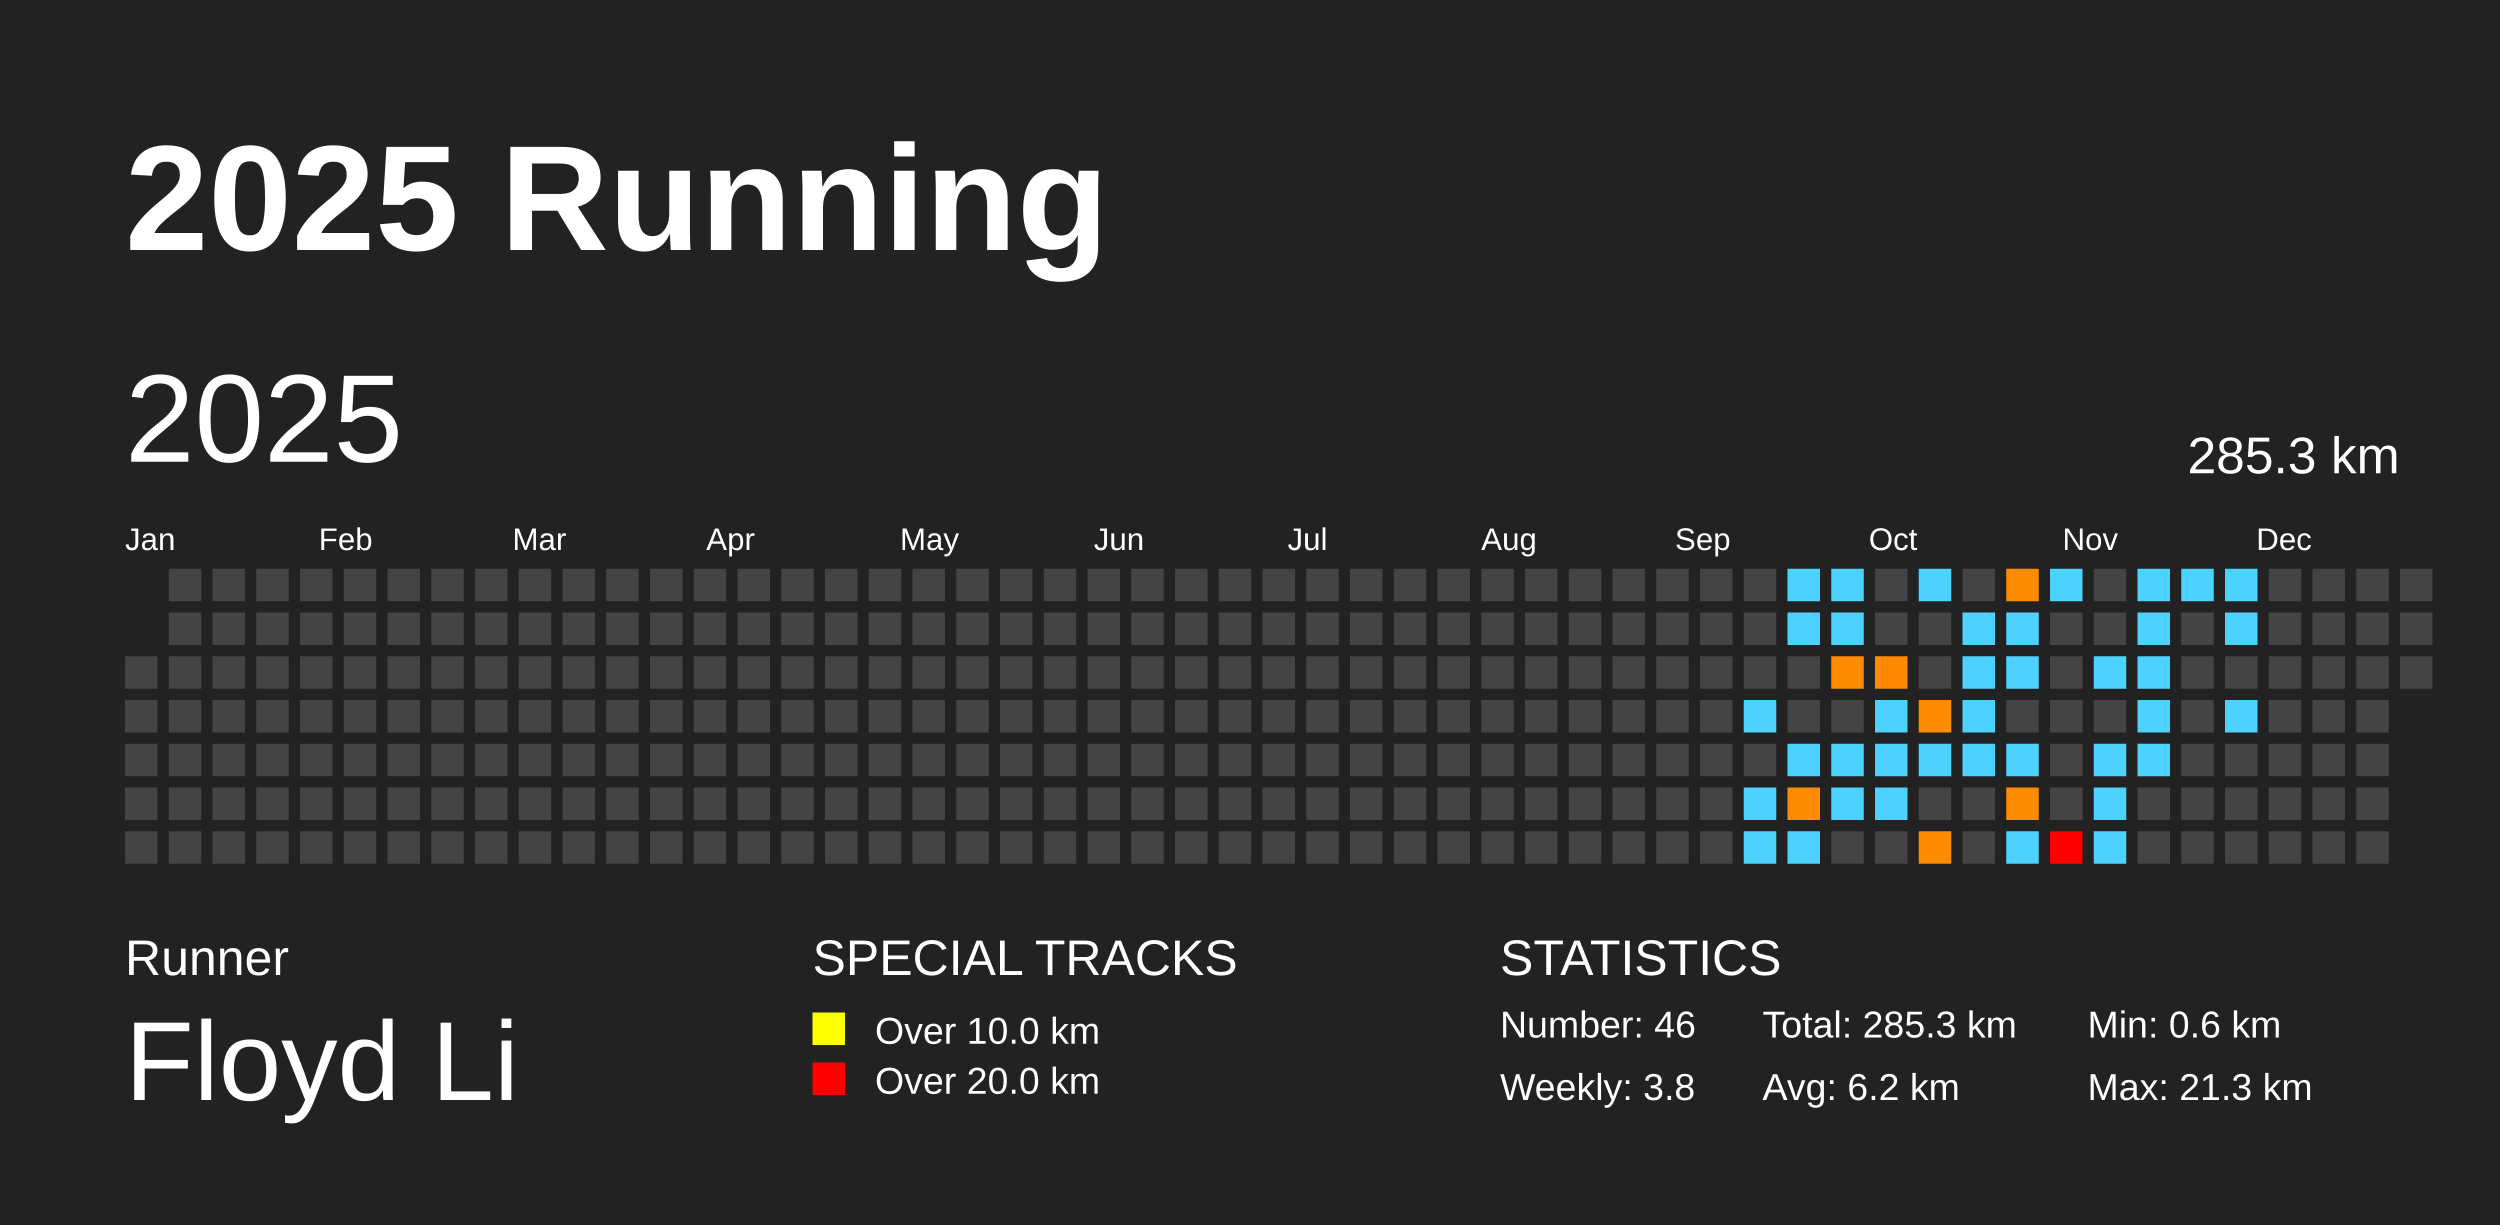
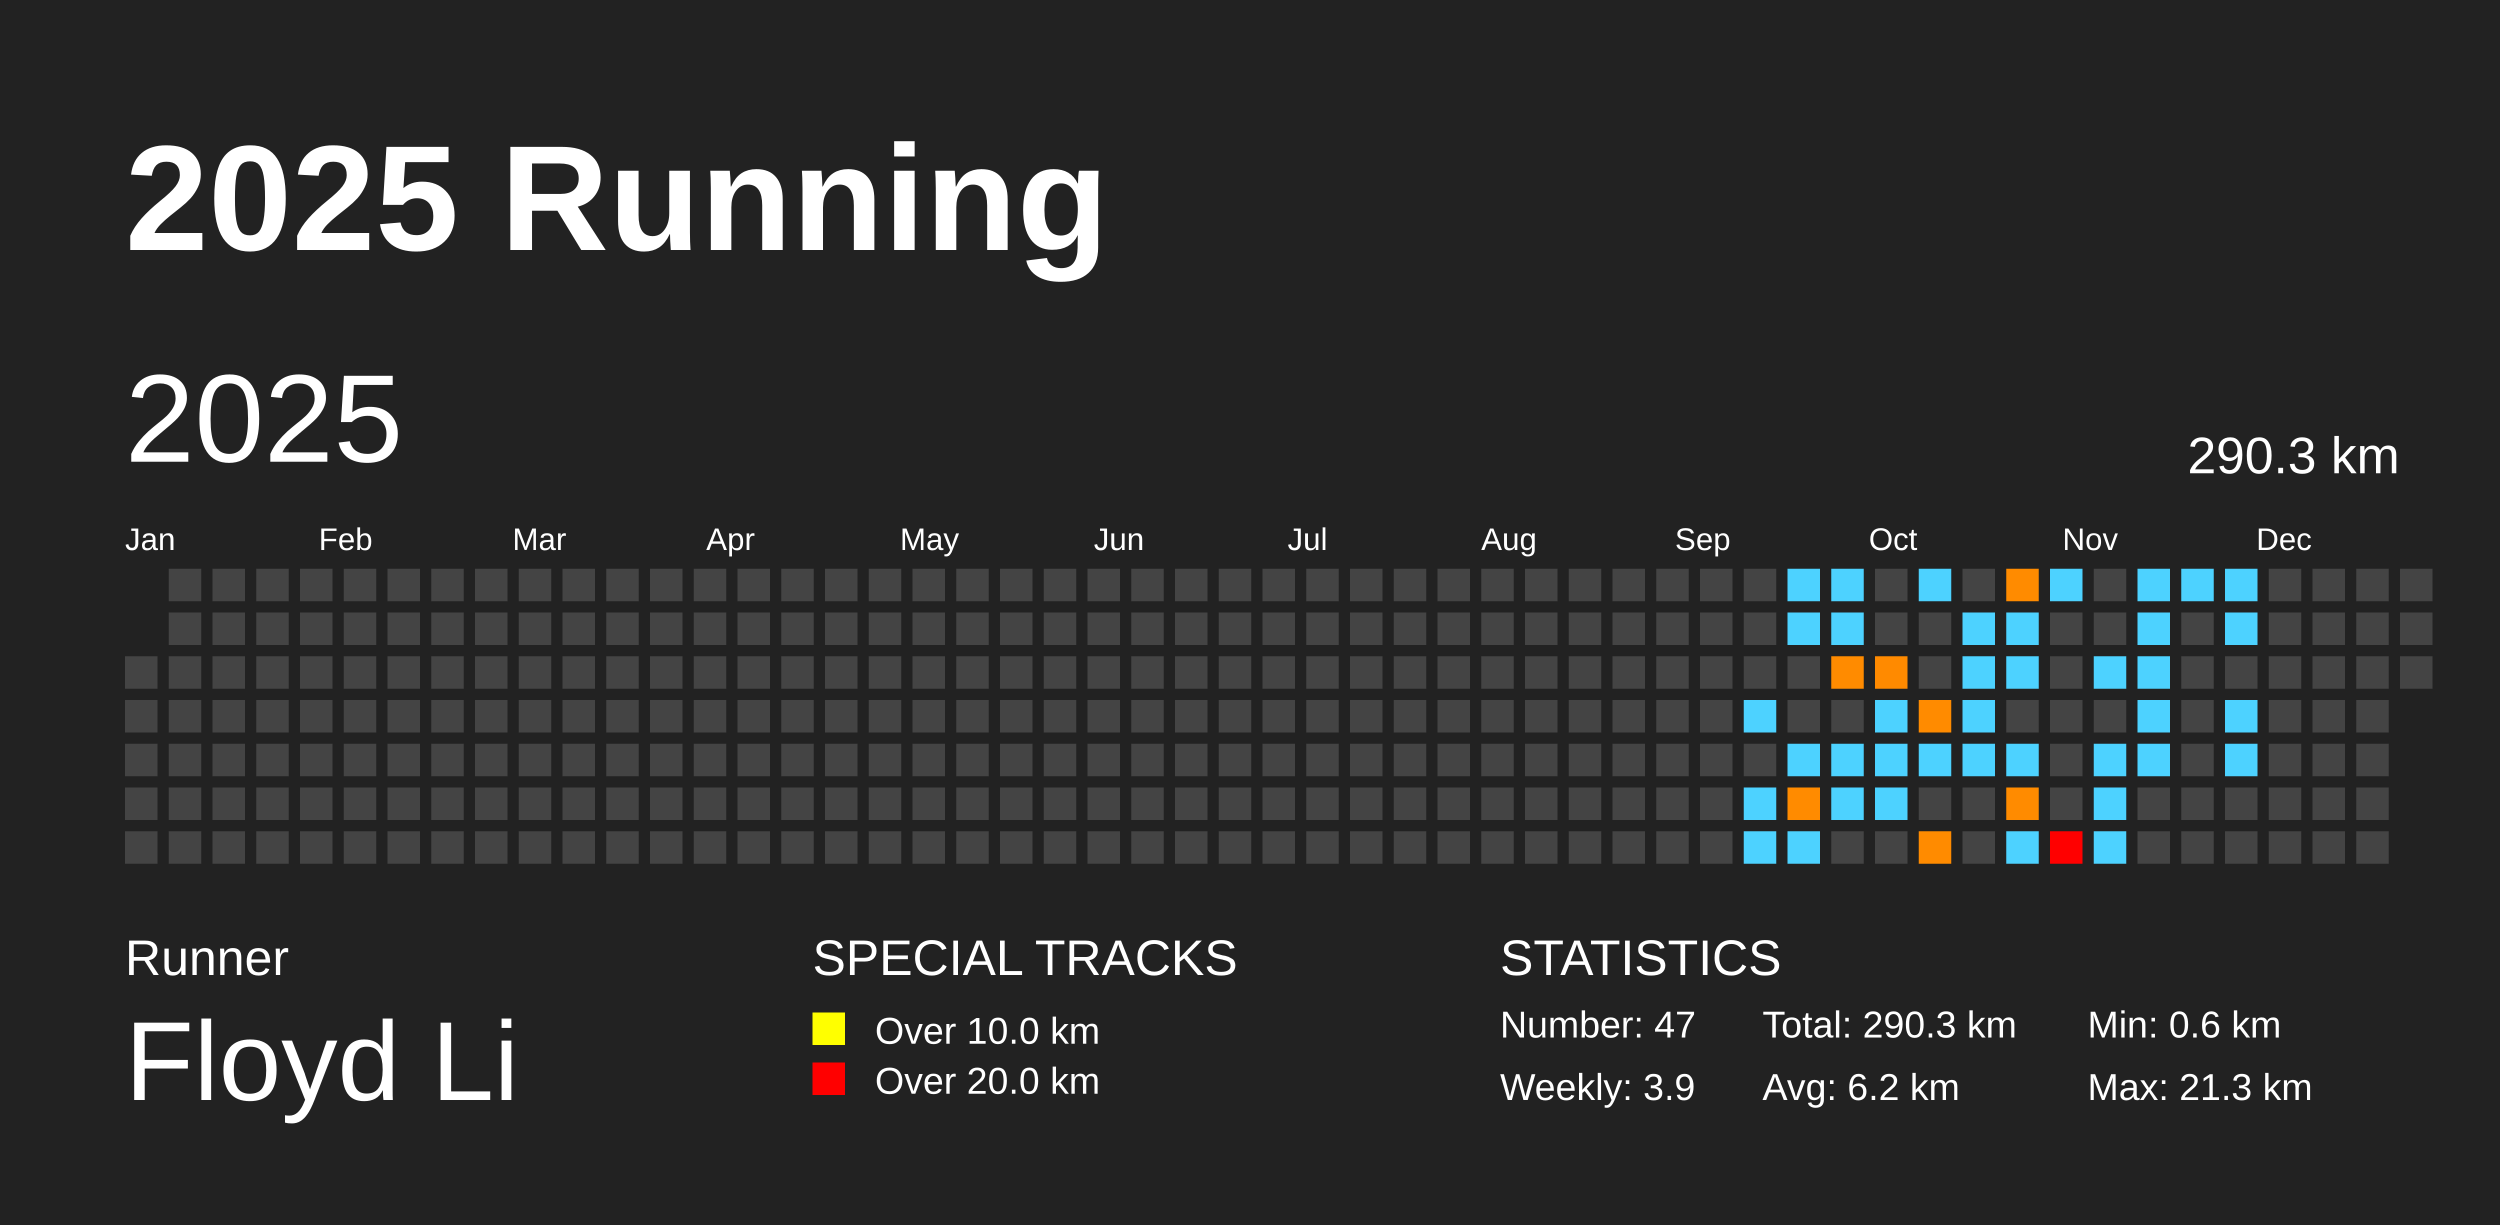
<svg xmlns="http://www.w3.org/2000/svg" baseProfile="full" height="98mm" version="1.1" viewBox="0,0,200,98" width="200mm">
  <defs />
  <rect fill="#222222" height="98" width="200" x="0" y="0" />
  <text fill="#FFFFFF" style="font-size:12px; font-family:Arial; font-weight:bold;" x="10" y="20">2025 Running</text>
  <text fill="#FFFFFF" style="font-size:4px; font-family:Arial" x="10" y="78">Runner</text>
  <text fill="#FFFFFF" style="font-size:9px; font-family:Arial" x="10" y="88">Floyd Li</text>
  <text fill="#FFFFFF" style="font-size:4px; font-family:Arial" x="65" y="78">SPECIAL TRACKS</text>
  <rect fill="yellow" height="2.6" width="2.6" x="65" y="81" />
  <text fill="#FFFFFF" style="font-size:3px; font-family:Arial" x="70" y="83.5">Over 10.0 km</text>
  <rect fill="red" height="2.6" width="2.6" x="65" y="85" />
  <text fill="#FFFFFF" style="font-size:3px; font-family:Arial" x="70" y="87.5">Over 20.0 km</text>
  <text fill="#FFFFFF" style="font-size:4px; font-family:Arial" x="120" y="78">STATISTICS</text>
-   <text fill="#FFFFFF" style="font-size:3px; font-family:Arial" x="120" y="83">Number: 46</text>
-   <text fill="#FFFFFF" style="font-size:3px; font-family:Arial" x="120" y="88">Weekly: 3.8</text>
-   <text fill="#FFFFFF" style="font-size:3px; font-family:Arial" x="141" y="83">Total: 285.3 km</text>
+   <text fill="#FFFFFF" style="font-size:3px; font-family:Arial" x="120" y="83">Number: 47</text>
+   <text fill="#FFFFFF" style="font-size:3px; font-family:Arial" x="120" y="88">Weekly: 3.9</text>
+   <text fill="#FFFFFF" style="font-size:3px; font-family:Arial" x="141" y="83">Total: 290.3 km</text>
  <text fill="#FFFFFF" style="font-size:3px; font-family:Arial" x="141" y="88">Avg: 6.2 km</text>
  <text fill="#FFFFFF" style="font-size:3px; font-family:Arial" x="167" y="83">Min: 0.6 km</text>
  <text fill="#FFFFFF" style="font-size:3px; font-family:Arial" x="167" y="88">Max: 21.3 km</text>
  <text dominant-baseline="hanging" fill="#FFFFFF" style="font-size:10.0px; font-family:Arial;" x="10" y="30">2025</text>
-   <text dominant-baseline="hanging" fill="#FFFFFF" style="font-size:4.125px; font-family:Arial;" x="175" y="35">285.3 km</text>
+   <text dominant-baseline="hanging" fill="#FFFFFF" style="font-size:4.125px; font-family:Arial;" x="175" y="35">290.3 km</text>
  <text fill="#FFFFFF" style="font-size:2.5px; font-family:Arial" x="10.0" y="44">Jan</text>
  <text fill="#FFFFFF" style="font-size:2.5px; font-family:Arial" x="25.5" y="44">Feb</text>
  <text fill="#FFFFFF" style="font-size:2.5px; font-family:Arial" x="41.0" y="44">Mar</text>
  <text fill="#FFFFFF" style="font-size:2.5px; font-family:Arial" x="56.5" y="44">Apr</text>
  <text fill="#FFFFFF" style="font-size:2.5px; font-family:Arial" x="72.0" y="44">May</text>
  <text fill="#FFFFFF" style="font-size:2.5px; font-family:Arial" x="87.5" y="44">Jun</text>
  <text fill="#FFFFFF" style="font-size:2.5px; font-family:Arial" x="103.0" y="44">Jul</text>
  <text fill="#FFFFFF" style="font-size:2.5px; font-family:Arial" x="118.5" y="44">Aug</text>
  <text fill="#FFFFFF" style="font-size:2.5px; font-family:Arial" x="134.0" y="44">Sep</text>
  <text fill="#FFFFFF" style="font-size:2.5px; font-family:Arial" x="149.5" y="44">Oct</text>
  <text fill="#FFFFFF" style="font-size:2.5px; font-family:Arial" x="165.0" y="44">Nov</text>
  <text fill="#FFFFFF" style="font-size:2.5px; font-family:Arial" x="180.5" y="44">Dec</text>
  <rect fill="#444444" height="2.6" width="2.6" x="10.0" y="52.5" />
  <rect fill="#444444" height="2.6" width="2.6" x="10.0" y="56.0" />
  <rect fill="#444444" height="2.6" width="2.6" x="10.0" y="59.5" />
  <rect fill="#444444" height="2.6" width="2.6" x="10.0" y="63.0" />
  <rect fill="#444444" height="2.6" width="2.6" x="10.0" y="66.5" />
  <rect fill="#444444" height="2.6" width="2.6" x="13.5" y="45.5" />
  <rect fill="#444444" height="2.6" width="2.6" x="13.5" y="49.0" />
  <rect fill="#444444" height="2.6" width="2.6" x="13.5" y="52.5" />
  <rect fill="#444444" height="2.6" width="2.6" x="13.5" y="56.0" />
  <rect fill="#444444" height="2.6" width="2.6" x="13.5" y="59.5" />
  <rect fill="#444444" height="2.6" width="2.6" x="13.5" y="63.0" />
  <rect fill="#444444" height="2.6" width="2.6" x="13.5" y="66.5" />
  <rect fill="#444444" height="2.6" width="2.6" x="17.0" y="45.5" />
  <rect fill="#444444" height="2.6" width="2.6" x="17.0" y="49.0" />
  <rect fill="#444444" height="2.6" width="2.6" x="17.0" y="52.5" />
  <rect fill="#444444" height="2.6" width="2.6" x="17.0" y="56.0" />
  <rect fill="#444444" height="2.6" width="2.6" x="17.0" y="59.5" />
  <rect fill="#444444" height="2.6" width="2.6" x="17.0" y="63.0" />
  <rect fill="#444444" height="2.6" width="2.6" x="17.0" y="66.5" />
  <rect fill="#444444" height="2.6" width="2.6" x="20.5" y="45.5" />
  <rect fill="#444444" height="2.6" width="2.6" x="20.5" y="49.0" />
  <rect fill="#444444" height="2.6" width="2.6" x="20.5" y="52.5" />
  <rect fill="#444444" height="2.6" width="2.6" x="20.5" y="56.0" />
  <rect fill="#444444" height="2.6" width="2.6" x="20.5" y="59.5" />
  <rect fill="#444444" height="2.6" width="2.6" x="20.5" y="63.0" />
  <rect fill="#444444" height="2.6" width="2.6" x="20.5" y="66.5" />
  <rect fill="#444444" height="2.6" width="2.6" x="24.0" y="45.5" />
  <rect fill="#444444" height="2.6" width="2.6" x="24.0" y="49.0" />
  <rect fill="#444444" height="2.6" width="2.6" x="24.0" y="52.5" />
  <rect fill="#444444" height="2.6" width="2.6" x="24.0" y="56.0" />
  <rect fill="#444444" height="2.6" width="2.6" x="24.0" y="59.5" />
  <rect fill="#444444" height="2.6" width="2.6" x="24.0" y="63.0" />
  <rect fill="#444444" height="2.6" width="2.6" x="24.0" y="66.5" />
  <rect fill="#444444" height="2.6" width="2.6" x="27.5" y="45.5" />
  <rect fill="#444444" height="2.6" width="2.6" x="27.5" y="49.0" />
  <rect fill="#444444" height="2.6" width="2.6" x="27.5" y="52.5" />
  <rect fill="#444444" height="2.6" width="2.6" x="27.5" y="56.0" />
  <rect fill="#444444" height="2.6" width="2.6" x="27.5" y="59.5" />
  <rect fill="#444444" height="2.6" width="2.6" x="27.5" y="63.0" />
  <rect fill="#444444" height="2.6" width="2.6" x="27.5" y="66.5" />
  <rect fill="#444444" height="2.6" width="2.6" x="31.0" y="45.5" />
  <rect fill="#444444" height="2.6" width="2.6" x="31.0" y="49.0" />
  <rect fill="#444444" height="2.6" width="2.6" x="31.0" y="52.5" />
  <rect fill="#444444" height="2.6" width="2.6" x="31.0" y="56.0" />
  <rect fill="#444444" height="2.6" width="2.6" x="31.0" y="59.5" />
  <rect fill="#444444" height="2.6" width="2.6" x="31.0" y="63.0" />
  <rect fill="#444444" height="2.6" width="2.6" x="31.0" y="66.5" />
  <rect fill="#444444" height="2.6" width="2.6" x="34.5" y="45.5" />
  <rect fill="#444444" height="2.6" width="2.6" x="34.5" y="49.0" />
  <rect fill="#444444" height="2.6" width="2.6" x="34.5" y="52.5" />
  <rect fill="#444444" height="2.6" width="2.6" x="34.5" y="56.0" />
  <rect fill="#444444" height="2.6" width="2.6" x="34.5" y="59.5" />
  <rect fill="#444444" height="2.6" width="2.6" x="34.5" y="63.0" />
  <rect fill="#444444" height="2.6" width="2.6" x="34.5" y="66.5" />
  <rect fill="#444444" height="2.6" width="2.6" x="38.0" y="45.5" />
  <rect fill="#444444" height="2.6" width="2.6" x="38.0" y="49.0" />
  <rect fill="#444444" height="2.6" width="2.6" x="38.0" y="52.5" />
  <rect fill="#444444" height="2.6" width="2.6" x="38.0" y="56.0" />
  <rect fill="#444444" height="2.6" width="2.6" x="38.0" y="59.5" />
  <rect fill="#444444" height="2.6" width="2.6" x="38.0" y="63.0" />
  <rect fill="#444444" height="2.6" width="2.6" x="38.0" y="66.5" />
  <rect fill="#444444" height="2.6" width="2.6" x="41.5" y="45.5" />
  <rect fill="#444444" height="2.6" width="2.6" x="41.5" y="49.0" />
  <rect fill="#444444" height="2.6" width="2.6" x="41.5" y="52.5" />
  <rect fill="#444444" height="2.6" width="2.6" x="41.5" y="56.0" />
  <rect fill="#444444" height="2.6" width="2.6" x="41.5" y="59.5" />
  <rect fill="#444444" height="2.6" width="2.6" x="41.5" y="63.0" />
  <rect fill="#444444" height="2.6" width="2.6" x="41.5" y="66.5" />
  <rect fill="#444444" height="2.6" width="2.6" x="45.0" y="45.5" />
  <rect fill="#444444" height="2.6" width="2.6" x="45.0" y="49.0" />
  <rect fill="#444444" height="2.6" width="2.6" x="45.0" y="52.5" />
  <rect fill="#444444" height="2.6" width="2.6" x="45.0" y="56.0" />
  <rect fill="#444444" height="2.6" width="2.6" x="45.0" y="59.5" />
  <rect fill="#444444" height="2.6" width="2.6" x="45.0" y="63.0" />
  <rect fill="#444444" height="2.6" width="2.6" x="45.0" y="66.5" />
  <rect fill="#444444" height="2.6" width="2.6" x="48.5" y="45.5" />
  <rect fill="#444444" height="2.6" width="2.6" x="48.5" y="49.0" />
  <rect fill="#444444" height="2.6" width="2.6" x="48.5" y="52.5" />
  <rect fill="#444444" height="2.6" width="2.6" x="48.5" y="56.0" />
  <rect fill="#444444" height="2.6" width="2.6" x="48.5" y="59.5" />
  <rect fill="#444444" height="2.6" width="2.6" x="48.5" y="63.0" />
  <rect fill="#444444" height="2.6" width="2.6" x="48.5" y="66.5" />
  <rect fill="#444444" height="2.6" width="2.6" x="52.0" y="45.5" />
  <rect fill="#444444" height="2.6" width="2.6" x="52.0" y="49.0" />
  <rect fill="#444444" height="2.6" width="2.6" x="52.0" y="52.5" />
  <rect fill="#444444" height="2.6" width="2.6" x="52.0" y="56.0" />
  <rect fill="#444444" height="2.6" width="2.6" x="52.0" y="59.5" />
  <rect fill="#444444" height="2.6" width="2.6" x="52.0" y="63.0" />
  <rect fill="#444444" height="2.6" width="2.6" x="52.0" y="66.5" />
  <rect fill="#444444" height="2.6" width="2.6" x="55.5" y="45.5" />
  <rect fill="#444444" height="2.6" width="2.6" x="55.5" y="49.0" />
  <rect fill="#444444" height="2.6" width="2.6" x="55.5" y="52.5" />
  <rect fill="#444444" height="2.6" width="2.6" x="55.5" y="56.0" />
  <rect fill="#444444" height="2.6" width="2.6" x="55.5" y="59.5" />
  <rect fill="#444444" height="2.6" width="2.6" x="55.5" y="63.0" />
  <rect fill="#444444" height="2.6" width="2.6" x="55.5" y="66.5" />
  <rect fill="#444444" height="2.6" width="2.6" x="59.0" y="45.5" />
  <rect fill="#444444" height="2.6" width="2.6" x="59.0" y="49.0" />
  <rect fill="#444444" height="2.6" width="2.6" x="59.0" y="52.5" />
  <rect fill="#444444" height="2.6" width="2.6" x="59.0" y="56.0" />
  <rect fill="#444444" height="2.6" width="2.6" x="59.0" y="59.5" />
  <rect fill="#444444" height="2.6" width="2.6" x="59.0" y="63.0" />
  <rect fill="#444444" height="2.6" width="2.6" x="59.0" y="66.5" />
  <rect fill="#444444" height="2.6" width="2.6" x="62.5" y="45.5" />
  <rect fill="#444444" height="2.6" width="2.6" x="62.5" y="49.0" />
  <rect fill="#444444" height="2.6" width="2.6" x="62.5" y="52.5" />
  <rect fill="#444444" height="2.6" width="2.6" x="62.5" y="56.0" />
  <rect fill="#444444" height="2.6" width="2.6" x="62.5" y="59.5" />
  <rect fill="#444444" height="2.6" width="2.6" x="62.5" y="63.0" />
  <rect fill="#444444" height="2.6" width="2.6" x="62.5" y="66.5" />
  <rect fill="#444444" height="2.6" width="2.6" x="66.0" y="45.5" />
  <rect fill="#444444" height="2.6" width="2.6" x="66.0" y="49.0" />
  <rect fill="#444444" height="2.6" width="2.6" x="66.0" y="52.5" />
  <rect fill="#444444" height="2.6" width="2.6" x="66.0" y="56.0" />
  <rect fill="#444444" height="2.6" width="2.6" x="66.0" y="59.5" />
  <rect fill="#444444" height="2.6" width="2.6" x="66.0" y="63.0" />
  <rect fill="#444444" height="2.6" width="2.6" x="66.0" y="66.5" />
  <rect fill="#444444" height="2.6" width="2.6" x="69.5" y="45.5" />
  <rect fill="#444444" height="2.6" width="2.6" x="69.5" y="49.0" />
  <rect fill="#444444" height="2.6" width="2.6" x="69.5" y="52.5" />
  <rect fill="#444444" height="2.6" width="2.6" x="69.5" y="56.0" />
  <rect fill="#444444" height="2.6" width="2.6" x="69.5" y="59.5" />
  <rect fill="#444444" height="2.6" width="2.6" x="69.5" y="63.0" />
  <rect fill="#444444" height="2.6" width="2.6" x="69.5" y="66.5" />
  <rect fill="#444444" height="2.6" width="2.6" x="73.0" y="45.5" />
  <rect fill="#444444" height="2.6" width="2.6" x="73.0" y="49.0" />
  <rect fill="#444444" height="2.6" width="2.6" x="73.0" y="52.5" />
  <rect fill="#444444" height="2.6" width="2.6" x="73.0" y="56.0" />
  <rect fill="#444444" height="2.6" width="2.6" x="73.0" y="59.5" />
  <rect fill="#444444" height="2.6" width="2.6" x="73.0" y="63.0" />
  <rect fill="#444444" height="2.6" width="2.6" x="73.0" y="66.5" />
  <rect fill="#444444" height="2.6" width="2.6" x="76.5" y="45.5" />
  <rect fill="#444444" height="2.6" width="2.6" x="76.5" y="49.0" />
  <rect fill="#444444" height="2.6" width="2.6" x="76.5" y="52.5" />
  <rect fill="#444444" height="2.6" width="2.6" x="76.5" y="56.0" />
  <rect fill="#444444" height="2.6" width="2.6" x="76.5" y="59.5" />
  <rect fill="#444444" height="2.6" width="2.6" x="76.5" y="63.0" />
  <rect fill="#444444" height="2.6" width="2.6" x="76.5" y="66.5" />
  <rect fill="#444444" height="2.6" width="2.6" x="80.0" y="45.5" />
  <rect fill="#444444" height="2.6" width="2.6" x="80.0" y="49.0" />
  <rect fill="#444444" height="2.6" width="2.6" x="80.0" y="52.5" />
  <rect fill="#444444" height="2.6" width="2.6" x="80.0" y="56.0" />
  <rect fill="#444444" height="2.6" width="2.6" x="80.0" y="59.5" />
  <rect fill="#444444" height="2.6" width="2.6" x="80.0" y="63.0" />
  <rect fill="#444444" height="2.6" width="2.6" x="80.0" y="66.5" />
  <rect fill="#444444" height="2.6" width="2.6" x="83.5" y="45.5" />
  <rect fill="#444444" height="2.6" width="2.6" x="83.5" y="49.0" />
  <rect fill="#444444" height="2.6" width="2.6" x="83.5" y="52.5" />
  <rect fill="#444444" height="2.6" width="2.6" x="83.5" y="56.0" />
  <rect fill="#444444" height="2.6" width="2.6" x="83.5" y="59.5" />
  <rect fill="#444444" height="2.6" width="2.6" x="83.5" y="63.0" />
  <rect fill="#444444" height="2.6" width="2.6" x="83.5" y="66.5" />
  <rect fill="#444444" height="2.6" width="2.6" x="87.0" y="45.5" />
  <rect fill="#444444" height="2.6" width="2.6" x="87.0" y="49.0" />
  <rect fill="#444444" height="2.6" width="2.6" x="87.0" y="52.5" />
  <rect fill="#444444" height="2.6" width="2.6" x="87.0" y="56.0" />
  <rect fill="#444444" height="2.6" width="2.6" x="87.0" y="59.5" />
  <rect fill="#444444" height="2.6" width="2.6" x="87.0" y="63.0" />
  <rect fill="#444444" height="2.6" width="2.6" x="87.0" y="66.5" />
  <rect fill="#444444" height="2.6" width="2.6" x="90.5" y="45.5" />
  <rect fill="#444444" height="2.6" width="2.6" x="90.5" y="49.0" />
  <rect fill="#444444" height="2.6" width="2.6" x="90.5" y="52.5" />
  <rect fill="#444444" height="2.6" width="2.6" x="90.5" y="56.0" />
  <rect fill="#444444" height="2.6" width="2.6" x="90.5" y="59.5" />
  <rect fill="#444444" height="2.6" width="2.6" x="90.5" y="63.0" />
  <rect fill="#444444" height="2.6" width="2.6" x="90.5" y="66.5" />
  <rect fill="#444444" height="2.6" width="2.6" x="94.0" y="45.5" />
  <rect fill="#444444" height="2.6" width="2.6" x="94.0" y="49.0" />
  <rect fill="#444444" height="2.6" width="2.6" x="94.0" y="52.5" />
  <rect fill="#444444" height="2.6" width="2.6" x="94.0" y="56.0" />
  <rect fill="#444444" height="2.6" width="2.6" x="94.0" y="59.5" />
  <rect fill="#444444" height="2.6" width="2.6" x="94.0" y="63.0" />
  <rect fill="#444444" height="2.6" width="2.6" x="94.0" y="66.5" />
  <rect fill="#444444" height="2.6" width="2.6" x="97.5" y="45.5" />
  <rect fill="#444444" height="2.6" width="2.6" x="97.5" y="49.0" />
  <rect fill="#444444" height="2.6" width="2.6" x="97.5" y="52.5" />
  <rect fill="#444444" height="2.6" width="2.6" x="97.5" y="56.0" />
  <rect fill="#444444" height="2.6" width="2.6" x="97.5" y="59.5" />
  <rect fill="#444444" height="2.6" width="2.6" x="97.5" y="63.0" />
  <rect fill="#444444" height="2.6" width="2.6" x="97.5" y="66.5" />
  <rect fill="#444444" height="2.6" width="2.6" x="101.0" y="45.5" />
  <rect fill="#444444" height="2.6" width="2.6" x="101.0" y="49.0" />
  <rect fill="#444444" height="2.6" width="2.6" x="101.0" y="52.5" />
  <rect fill="#444444" height="2.6" width="2.6" x="101.0" y="56.0" />
  <rect fill="#444444" height="2.6" width="2.6" x="101.0" y="59.5" />
  <rect fill="#444444" height="2.6" width="2.6" x="101.0" y="63.0" />
  <rect fill="#444444" height="2.6" width="2.6" x="101.0" y="66.5" />
  <rect fill="#444444" height="2.6" width="2.6" x="104.5" y="45.5" />
  <rect fill="#444444" height="2.6" width="2.6" x="104.5" y="49.0" />
  <rect fill="#444444" height="2.6" width="2.6" x="104.5" y="52.5" />
  <rect fill="#444444" height="2.6" width="2.6" x="104.5" y="56.0" />
  <rect fill="#444444" height="2.6" width="2.6" x="104.5" y="59.5" />
  <rect fill="#444444" height="2.6" width="2.6" x="104.5" y="63.0" />
  <rect fill="#444444" height="2.6" width="2.6" x="104.5" y="66.5" />
  <rect fill="#444444" height="2.6" width="2.6" x="108.0" y="45.5" />
  <rect fill="#444444" height="2.6" width="2.6" x="108.0" y="49.0" />
  <rect fill="#444444" height="2.6" width="2.6" x="108.0" y="52.5" />
  <rect fill="#444444" height="2.6" width="2.6" x="108.0" y="56.0" />
  <rect fill="#444444" height="2.6" width="2.6" x="108.0" y="59.5" />
  <rect fill="#444444" height="2.6" width="2.6" x="108.0" y="63.0" />
  <rect fill="#444444" height="2.6" width="2.6" x="108.0" y="66.5" />
  <rect fill="#444444" height="2.6" width="2.6" x="111.5" y="45.5" />
  <rect fill="#444444" height="2.6" width="2.6" x="111.5" y="49.0" />
  <rect fill="#444444" height="2.6" width="2.6" x="111.5" y="52.5" />
  <rect fill="#444444" height="2.6" width="2.6" x="111.5" y="56.0" />
  <rect fill="#444444" height="2.6" width="2.6" x="111.5" y="59.5" />
  <rect fill="#444444" height="2.6" width="2.6" x="111.5" y="63.0" />
  <rect fill="#444444" height="2.6" width="2.6" x="111.5" y="66.5" />
  <rect fill="#444444" height="2.6" width="2.6" x="115.0" y="45.5" />
  <rect fill="#444444" height="2.6" width="2.6" x="115.0" y="49.0" />
  <rect fill="#444444" height="2.6" width="2.6" x="115.0" y="52.5" />
  <rect fill="#444444" height="2.6" width="2.6" x="115.0" y="56.0" />
  <rect fill="#444444" height="2.6" width="2.6" x="115.0" y="59.5" />
  <rect fill="#444444" height="2.6" width="2.6" x="115.0" y="63.0" />
  <rect fill="#444444" height="2.6" width="2.6" x="115.0" y="66.5" />
  <rect fill="#444444" height="2.6" width="2.6" x="118.5" y="45.5" />
  <rect fill="#444444" height="2.6" width="2.6" x="118.5" y="49.0" />
  <rect fill="#444444" height="2.6" width="2.6" x="118.5" y="52.5" />
  <rect fill="#444444" height="2.6" width="2.6" x="118.5" y="56.0" />
  <rect fill="#444444" height="2.6" width="2.6" x="118.5" y="59.5" />
  <rect fill="#444444" height="2.6" width="2.6" x="118.5" y="63.0" />
  <rect fill="#444444" height="2.6" width="2.6" x="118.5" y="66.5" />
  <rect fill="#444444" height="2.6" width="2.6" x="122.0" y="45.5" />
  <rect fill="#444444" height="2.6" width="2.6" x="122.0" y="49.0" />
  <rect fill="#444444" height="2.6" width="2.6" x="122.0" y="52.5" />
  <rect fill="#444444" height="2.6" width="2.6" x="122.0" y="56.0" />
  <rect fill="#444444" height="2.6" width="2.6" x="122.0" y="59.5" />
  <rect fill="#444444" height="2.6" width="2.6" x="122.0" y="63.0" />
  <rect fill="#444444" height="2.6" width="2.6" x="122.0" y="66.5" />
  <rect fill="#444444" height="2.6" width="2.6" x="125.5" y="45.5" />
  <rect fill="#444444" height="2.6" width="2.6" x="125.5" y="49.0" />
  <rect fill="#444444" height="2.6" width="2.6" x="125.5" y="52.5" />
  <rect fill="#444444" height="2.6" width="2.6" x="125.5" y="56.0" />
  <rect fill="#444444" height="2.6" width="2.6" x="125.5" y="59.5" />
  <rect fill="#444444" height="2.6" width="2.6" x="125.5" y="63.0" />
  <rect fill="#444444" height="2.6" width="2.6" x="125.5" y="66.5" />
  <rect fill="#444444" height="2.6" width="2.6" x="129.0" y="45.5" />
  <rect fill="#444444" height="2.6" width="2.6" x="129.0" y="49.0" />
  <rect fill="#444444" height="2.6" width="2.6" x="129.0" y="52.5" />
  <rect fill="#444444" height="2.6" width="2.6" x="129.0" y="56.0" />
  <rect fill="#444444" height="2.6" width="2.6" x="129.0" y="59.5" />
  <rect fill="#444444" height="2.6" width="2.6" x="129.0" y="63.0" />
  <rect fill="#444444" height="2.6" width="2.6" x="129.0" y="66.5" />
  <rect fill="#444444" height="2.6" width="2.6" x="132.5" y="45.5" />
  <rect fill="#444444" height="2.6" width="2.6" x="132.5" y="49.0" />
  <rect fill="#444444" height="2.6" width="2.6" x="132.5" y="52.5" />
  <rect fill="#444444" height="2.6" width="2.6" x="132.5" y="56.0" />
  <rect fill="#444444" height="2.6" width="2.6" x="132.5" y="59.5" />
  <rect fill="#444444" height="2.6" width="2.6" x="132.5" y="63.0" />
  <rect fill="#444444" height="2.6" width="2.6" x="132.5" y="66.5" />
  <rect fill="#444444" height="2.6" width="2.6" x="136.0" y="45.5" />
  <rect fill="#444444" height="2.6" width="2.6" x="136.0" y="49.0" />
  <rect fill="#444444" height="2.6" width="2.6" x="136.0" y="52.5" />
  <rect fill="#444444" height="2.6" width="2.6" x="136.0" y="56.0" />
  <rect fill="#444444" height="2.6" width="2.6" x="136.0" y="59.5" />
  <rect fill="#444444" height="2.6" width="2.6" x="136.0" y="63.0" />
  <rect fill="#444444" height="2.6" width="2.6" x="136.0" y="66.5" />
  <rect fill="#444444" height="2.6" width="2.6" x="139.5" y="45.5" />
  <rect fill="#444444" height="2.6" width="2.6" x="139.5" y="49.0" />
  <rect fill="#444444" height="2.6" width="2.6" x="139.5" y="52.5" />
  <rect fill="#4dd2ff" height="2.6" width="2.6" x="139.5" y="56.0" />
  <rect fill="#444444" height="2.6" width="2.6" x="139.5" y="59.5" />
  <rect fill="#4dd2ff" height="2.6" width="2.6" x="139.5" y="63.0" />
  <rect fill="#4dd2ff" height="2.6" width="2.6" x="139.5" y="66.5" />
  <rect fill="#4dd2ff" height="2.6" width="2.6" x="143.0" y="45.5" />
  <rect fill="#4dd2ff" height="2.6" width="2.6" x="143.0" y="49.0" />
  <rect fill="#444444" height="2.6" width="2.6" x="143.0" y="52.5" />
  <rect fill="#444444" height="2.6" width="2.6" x="143.0" y="56.0" />
  <rect fill="#4dd2ff" height="2.6" width="2.6" x="143.0" y="59.5" />
  <rect fill="#ff8b00" height="2.6" width="2.6" x="143.0" y="63.0" />
  <rect fill="#4dd2ff" height="2.6" width="2.6" x="143.0" y="66.5" />
  <rect fill="#4dd2ff" height="2.6" width="2.6" x="146.5" y="45.5" />
  <rect fill="#4dd2ff" height="2.6" width="2.6" x="146.5" y="49.0" />
  <rect fill="#ff8b00" height="2.6" width="2.6" x="146.5" y="52.5" />
  <rect fill="#444444" height="2.6" width="2.6" x="146.5" y="56.0" />
  <rect fill="#4dd2ff" height="2.6" width="2.6" x="146.5" y="59.5" />
  <rect fill="#4dd2ff" height="2.6" width="2.6" x="146.5" y="63.0" />
  <rect fill="#444444" height="2.6" width="2.6" x="146.5" y="66.5" />
  <rect fill="#444444" height="2.6" width="2.6" x="150.0" y="45.5" />
  <rect fill="#444444" height="2.6" width="2.6" x="150.0" y="49.0" />
  <rect fill="#ff8a00" height="2.6" width="2.6" x="150.0" y="52.5" />
  <rect fill="#4dd2ff" height="2.6" width="2.6" x="150.0" y="56.0" />
  <rect fill="#4dd2ff" height="2.6" width="2.6" x="150.0" y="59.5" />
  <rect fill="#4dd2ff" height="2.6" width="2.6" x="150.0" y="63.0" />
  <rect fill="#444444" height="2.6" width="2.6" x="150.0" y="66.5" />
  <rect fill="#4dd2ff" height="2.6" width="2.6" x="153.5" y="45.5" />
  <rect fill="#444444" height="2.6" width="2.6" x="153.5" y="49.0" />
  <rect fill="#444444" height="2.6" width="2.6" x="153.5" y="52.5" />
  <rect fill="#ff8b00" height="2.6" width="2.6" x="153.5" y="56.0" />
  <rect fill="#4dd2ff" height="2.6" width="2.6" x="153.5" y="59.5" />
  <rect fill="#444444" height="2.6" width="2.6" x="153.5" y="63.0" />
  <rect fill="#ff8b00" height="2.6" width="2.6" x="153.5" y="66.5" />
  <rect fill="#444444" height="2.6" width="2.6" x="157.0" y="45.5" />
  <rect fill="#4dd2ff" height="2.6" width="2.6" x="157.0" y="49.0" />
  <rect fill="#4dd2ff" height="2.6" width="2.6" x="157.0" y="52.5" />
  <rect fill="#4dd2ff" height="2.6" width="2.6" x="157.0" y="56.0" />
  <rect fill="#4dd2ff" height="2.6" width="2.6" x="157.0" y="59.5" />
  <rect fill="#444444" height="2.6" width="2.6" x="157.0" y="63.0" />
  <rect fill="#444444" height="2.6" width="2.6" x="157.0" y="66.5" />
  <rect fill="#ff8b00" height="2.6" width="2.6" x="160.5" y="45.5" />
  <rect fill="#4dd2ff" height="2.6" width="2.6" x="160.5" y="49.0" />
  <rect fill="#4dd2ff" height="2.6" width="2.6" x="160.5" y="52.5" />
  <rect fill="#444444" height="2.6" width="2.6" x="160.5" y="56.0" />
  <rect fill="#4dd2ff" height="2.6" width="2.6" x="160.5" y="59.5" />
  <rect fill="#ff8b00" height="2.6" width="2.6" x="160.5" y="63.0" />
  <rect fill="#4dd2ff" height="2.6" width="2.6" x="160.5" y="66.5" />
  <rect fill="#4dd2ff" height="2.6" width="2.6" x="164.0" y="45.5" />
  <rect fill="#444444" height="2.6" width="2.6" x="164.0" y="49.0" />
  <rect fill="#444444" height="2.6" width="2.6" x="164.0" y="52.5" />
  <rect fill="#444444" height="2.6" width="2.6" x="164.0" y="56.0" />
  <rect fill="#444444" height="2.6" width="2.6" x="164.0" y="59.5" />
  <rect fill="#444444" height="2.6" width="2.6" x="164.0" y="63.0" />
  <rect fill="red" height="2.6" width="2.6" x="164.0" y="66.5" />
  <rect fill="#444444" height="2.6" width="2.6" x="167.5" y="45.5" />
  <rect fill="#444444" height="2.6" width="2.6" x="167.5" y="49.0" />
  <rect fill="#4dd2ff" height="2.6" width="2.6" x="167.5" y="52.5" />
  <rect fill="#444444" height="2.6" width="2.6" x="167.5" y="56.0" />
  <rect fill="#4dd2ff" height="2.6" width="2.6" x="167.5" y="59.5" />
  <rect fill="#4dd2ff" height="2.6" width="2.6" x="167.5" y="63.0" />
  <rect fill="#4dd2ff" height="2.6" width="2.6" x="167.5" y="66.5" />
  <rect fill="#4dd2ff" height="2.6" width="2.6" x="171.0" y="45.5" />
  <rect fill="#4dd2ff" height="2.6" width="2.6" x="171.0" y="49.0" />
  <rect fill="#4dd2ff" height="2.6" width="2.6" x="171.0" y="52.5" />
  <rect fill="#4dd2ff" height="2.6" width="2.6" x="171.0" y="56.0" />
  <rect fill="#4dd2ff" height="2.6" width="2.6" x="171.0" y="59.5" />
  <rect fill="#444444" height="2.6" width="2.6" x="171.0" y="63.0" />
  <rect fill="#444444" height="2.6" width="2.6" x="171.0" y="66.5" />
  <rect fill="#4dd2ff" height="2.6" width="2.6" x="174.5" y="45.5" />
  <rect fill="#444444" height="2.6" width="2.6" x="174.5" y="49.0" />
  <rect fill="#444444" height="2.6" width="2.6" x="174.5" y="52.5" />
  <rect fill="#444444" height="2.6" width="2.6" x="174.5" y="56.0" />
  <rect fill="#444444" height="2.6" width="2.6" x="174.5" y="59.5" />
  <rect fill="#444444" height="2.6" width="2.6" x="174.5" y="63.0" />
  <rect fill="#444444" height="2.6" width="2.6" x="174.5" y="66.5" />
  <rect fill="#4dd2ff" height="2.6" width="2.6" x="178.0" y="45.5" />
  <rect fill="#4dd2ff" height="2.6" width="2.6" x="178.0" y="49.0" />
  <rect fill="#444444" height="2.6" width="2.6" x="178.0" y="52.5" />
  <rect fill="#4dd2ff" height="2.6" width="2.6" x="178.0" y="56.0" />
-   <rect fill="#444444" height="2.6" width="2.6" x="178.0" y="59.5" />
+   <rect fill="#4dd2ff" height="2.6" width="2.6" x="178.0" y="59.5" />
  <rect fill="#444444" height="2.6" width="2.6" x="178.0" y="63.0" />
  <rect fill="#444444" height="2.6" width="2.6" x="178.0" y="66.5" />
  <rect fill="#444444" height="2.6" width="2.6" x="181.5" y="45.5" />
  <rect fill="#444444" height="2.6" width="2.6" x="181.5" y="49.0" />
  <rect fill="#444444" height="2.6" width="2.6" x="181.5" y="52.5" />
  <rect fill="#444444" height="2.6" width="2.6" x="181.5" y="56.0" />
  <rect fill="#444444" height="2.6" width="2.6" x="181.5" y="59.5" />
  <rect fill="#444444" height="2.6" width="2.6" x="181.5" y="63.0" />
  <rect fill="#444444" height="2.6" width="2.6" x="181.5" y="66.5" />
  <rect fill="#444444" height="2.6" width="2.6" x="185.0" y="45.5" />
  <rect fill="#444444" height="2.6" width="2.6" x="185.0" y="49.0" />
  <rect fill="#444444" height="2.6" width="2.6" x="185.0" y="52.5" />
  <rect fill="#444444" height="2.6" width="2.6" x="185.0" y="56.0" />
  <rect fill="#444444" height="2.6" width="2.6" x="185.0" y="59.5" />
  <rect fill="#444444" height="2.6" width="2.6" x="185.0" y="63.0" />
  <rect fill="#444444" height="2.6" width="2.6" x="185.0" y="66.5" />
  <rect fill="#444444" height="2.6" width="2.6" x="188.5" y="45.5" />
  <rect fill="#444444" height="2.6" width="2.6" x="188.5" y="49.0" />
  <rect fill="#444444" height="2.6" width="2.6" x="188.5" y="52.5" />
  <rect fill="#444444" height="2.6" width="2.6" x="188.5" y="56.0" />
  <rect fill="#444444" height="2.6" width="2.6" x="188.5" y="59.5" />
  <rect fill="#444444" height="2.6" width="2.6" x="188.5" y="63.0" />
  <rect fill="#444444" height="2.6" width="2.6" x="188.5" y="66.5" />
  <rect fill="#444444" height="2.6" width="2.6" x="192.0" y="45.5" />
  <rect fill="#444444" height="2.6" width="2.6" x="192.0" y="49.0" />
  <rect fill="#444444" height="2.6" width="2.6" x="192.0" y="52.5" />
</svg>
